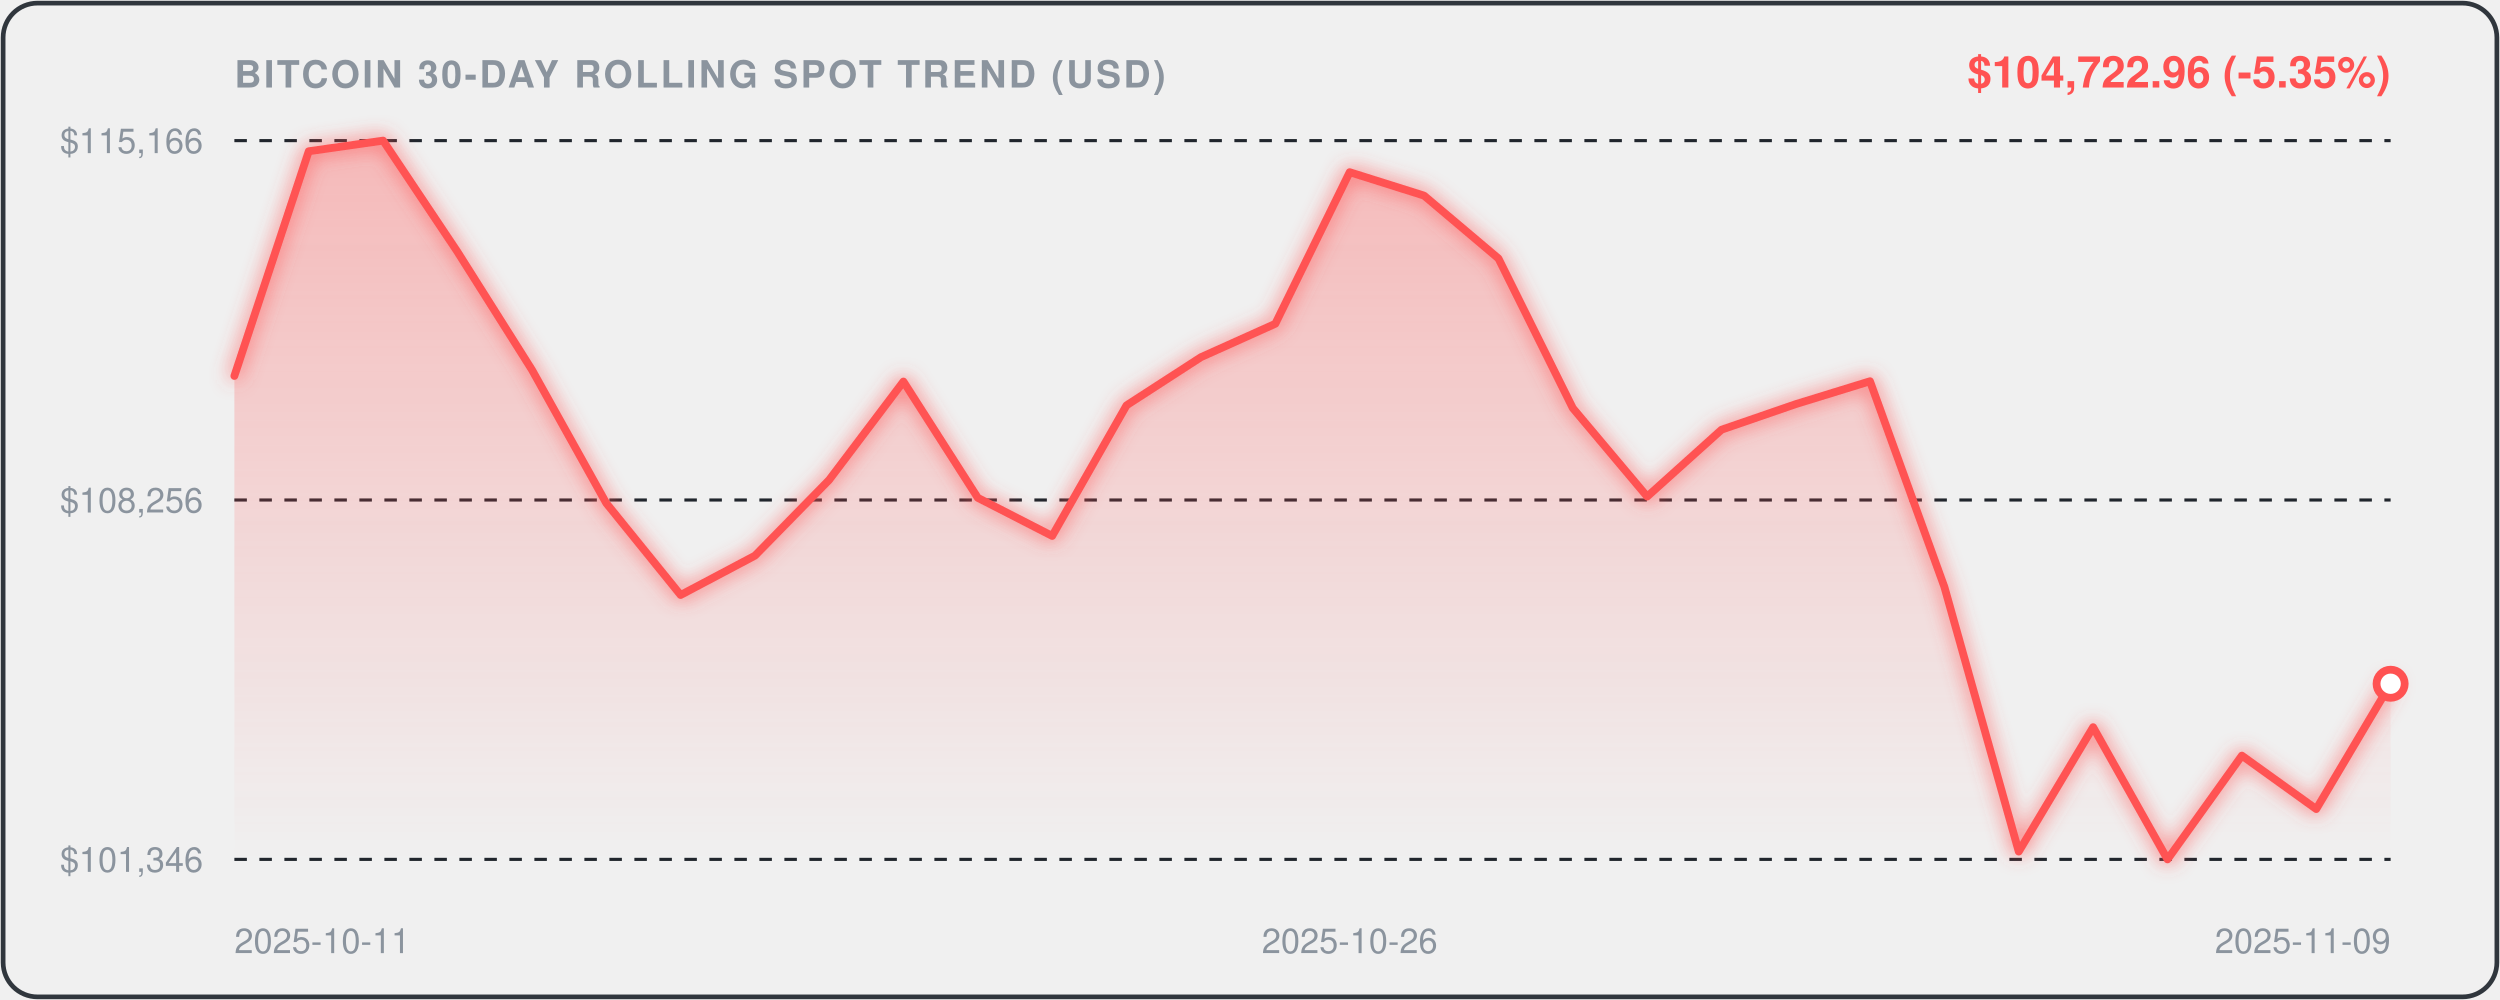
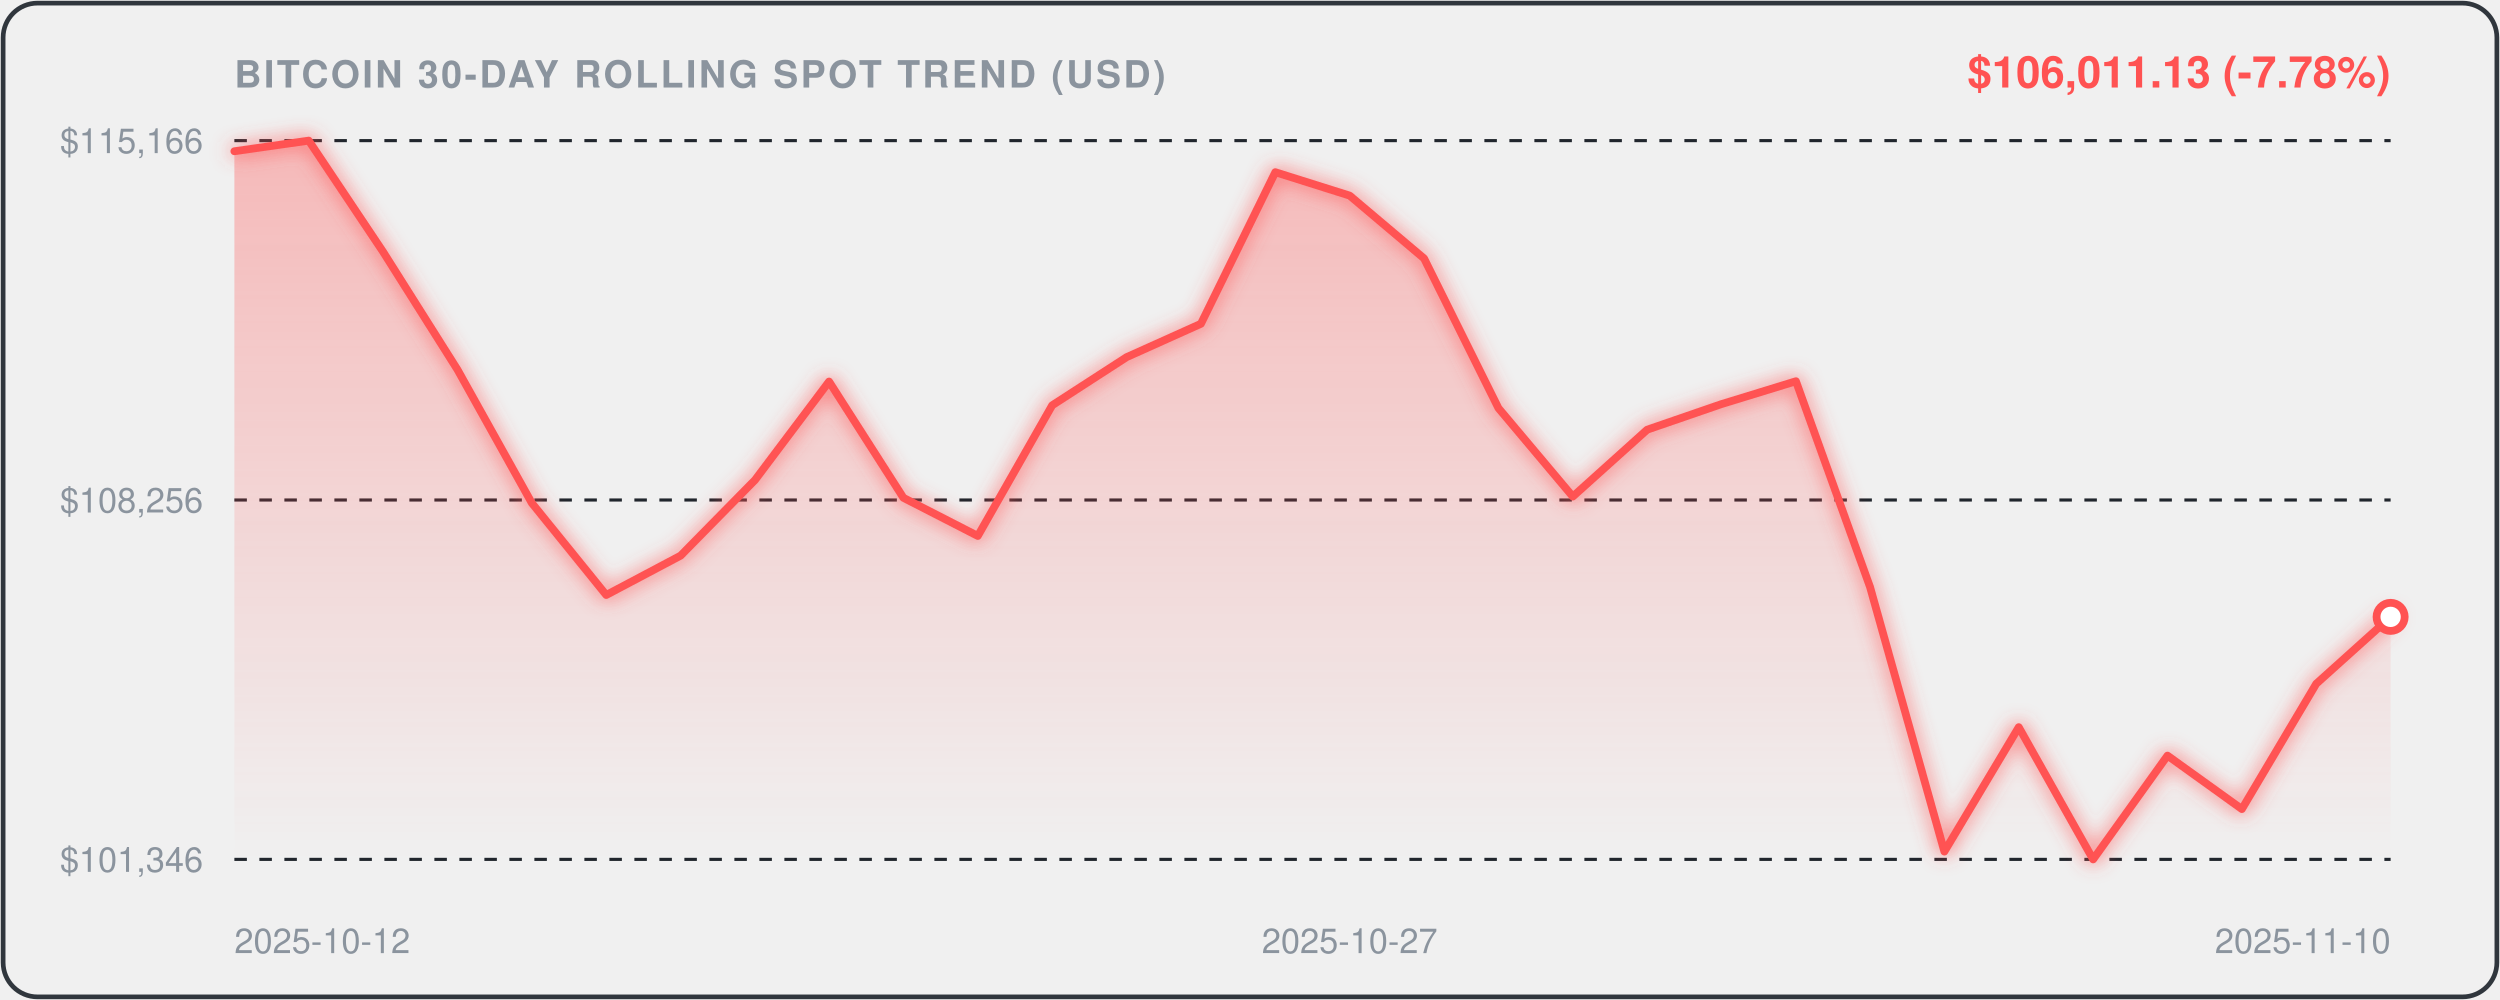
<svg xmlns="http://www.w3.org/2000/svg" viewBox="0 0 800 320" width="100%" height="100%" style="background:#0d1117;border-radius:12px;font-family:-apple-system,BlinkMacSystemFont,'Segoe UI',Helvetica,Arial,sans-serif;">
  <defs>
    <linearGradient id="areaGrad" x1="0" y1="0" x2="0" y2="1">
      <stop offset="0%" stop-color="rgba(255, 82, 82, 0.35)" />
      <stop offset="100%" stop-color="rgba(255, 82, 82, 0.0)" />
    </linearGradient>
    <filter id="glow" x="-20%" y="-20%" width="140%" height="140%">
      <feGaussianBlur stdDeviation="3" result="blur" />
      <feComposite in="SourceGraphic" in2="blur" operator="over" />
    </filter>
  </defs>
  <rect x="1" y="1" width="798" height="318" rx="11" fill="none" stroke="#30363d" stroke-width="1.5" />
  <text x="75" y="28" fill="#8b949e" font-size="12" font-weight="600" letter-spacing="0.8">BITCOIN 30-DAY ROLLING SPOT TREND (USD)</text>
-   <text x="765" y="28" text-anchor="end" fill="#FF5252" font-size="14" font-weight="700">$104,722.96 (-5.35%)</text>
+   <text x="765" y="28" text-anchor="end" fill="#FF5252" font-size="14" font-weight="700">$106,011.13 (-7.78%)</text>
  <line x1="75" y1="45" x2="765" y2="45" stroke="#21262d" stroke-width="1" stroke-dasharray="4,4" />
  <text x="65" y="49" text-anchor="end" fill="#8b949e" font-size="11">$115,166</text>
  <line x1="75" y1="160.0" x2="765" y2="160.0" stroke="#21262d" stroke-width="1" stroke-dasharray="4,4" />
  <text x="65" y="164.0" text-anchor="end" fill="#8b949e" font-size="11">$108,256</text>
  <line x1="75" y1="275" x2="765" y2="275" stroke="#21262d" stroke-width="1" stroke-dasharray="4,4" />
  <text x="65" y="279" text-anchor="end" fill="#8b949e" font-size="11">$101,346</text>
-   <path d="M 75.0,120.3 L 98.8,48.4 L 122.6,45.0 L 146.4,80.6 L 170.2,118.3 L 194.0,161.0 L 217.8,190.4 L 241.6,177.8 L 265.3,153.6 L 289.1,122.1 L 312.9,159.3 L 336.7,171.5 L 360.5,129.7 L 384.3,114.3 L 408.1,103.6 L 431.9,55.1 L 455.7,62.6 L 479.5,82.7 L 503.3,130.6 L 527.1,158.9 L 550.9,137.5 L 574.7,129.3 L 598.4,122.0 L 622.2,187.8 L 646.0,272.5 L 669.8,232.7 L 693.6,275.0 L 717.4,241.8 L 741.2,258.9 L 765.0,218.8 L 765.0,275.0 L 75.0,275.0 Z" fill="url(#areaGrad)" />
-   <path d="M 75.0,120.3 L 98.8,48.4 L 122.6,45.0 L 146.4,80.6 L 170.2,118.3 L 194.0,161.0 L 217.8,190.4 L 241.6,177.8 L 265.3,153.6 L 289.1,122.1 L 312.9,159.3 L 336.7,171.5 L 360.5,129.7 L 384.3,114.3 L 408.1,103.6 L 431.9,55.1 L 455.7,62.6 L 479.5,82.7 L 503.3,130.6 L 527.1,158.9 L 550.9,137.5 L 574.7,129.3 L 598.4,122.0 L 622.2,187.8 L 646.0,272.5 L 669.8,232.7 L 693.6,275.0 L 717.4,241.8 L 741.2,258.9 L 765.0,218.8" fill="none" stroke="#FF5252" stroke-width="2.5" stroke-linecap="round" stroke-linejoin="round" filter="url(#glow)" />
-   <circle cx="765.0" cy="218.8" r="4.5" fill="#ffffff" stroke="#FF5252" stroke-width="2.5" />
-   <text x="75.0" y="305" fill="#8b949e" font-size="11" text-anchor="start">2025-10-11</text>
-   <text x="431.9" y="305" fill="#8b949e" font-size="11" text-anchor="middle">2025-10-26</text>
-   <text x="765.0" y="305" fill="#8b949e" font-size="11" text-anchor="end">2025-11-09</text>
+   <path d="M 75.0,48.4 L 98.8,45.0 L 122.6,80.6 L 146.4,118.3 L 170.2,161.0 L 194.0,190.4 L 217.8,177.8 L 241.6,153.6 L 265.3,122.1 L 289.1,159.3 L 312.9,171.5 L 336.7,129.7 L 360.5,114.3 L 384.3,103.6 L 408.1,55.1 L 431.9,62.6 L 455.7,82.7 L 479.5,130.6 L 503.3,158.9 L 527.1,137.5 L 550.9,129.3 L 574.7,122.0 L 598.4,187.8 L 622.2,272.5 L 646.0,232.7 L 669.8,275.0 L 693.6,241.8 L 717.4,258.9 L 741.2,218.8 L 765.0,197.4 L 765.0,275.0 L 75.0,275.0 Z" fill="url(#areaGrad)" />
+   <path d="M 75.0,48.4 L 98.8,45.0 L 122.6,80.6 L 146.4,118.3 L 170.2,161.0 L 194.0,190.4 L 217.8,177.8 L 241.6,153.6 L 265.3,122.1 L 289.1,159.3 L 312.9,171.5 L 336.7,129.7 L 360.5,114.3 L 384.3,103.6 L 408.1,55.1 L 431.9,62.6 L 455.7,82.7 L 479.5,130.6 L 503.3,158.9 L 527.1,137.5 L 550.9,129.3 L 574.7,122.0 L 598.4,187.8 L 622.2,272.5 L 646.0,232.7 L 669.8,275.0 L 693.6,241.8 L 717.4,258.9 L 741.2,218.8 L 765.0,197.4" fill="none" stroke="#FF5252" stroke-width="2.5" stroke-linecap="round" stroke-linejoin="round" filter="url(#glow)" />
+   <circle cx="765.0" cy="197.4" r="4.5" fill="#ffffff" stroke="#FF5252" stroke-width="2.5" />
+   <text x="75.0" y="305" fill="#8b949e" font-size="11" text-anchor="start">2025-10-12</text>
+   <text x="431.9" y="305" fill="#8b949e" font-size="11" text-anchor="middle">2025-10-27</text>
+   <text x="765.0" y="305" fill="#8b949e" font-size="11" text-anchor="end">2025-11-10</text>
</svg>
